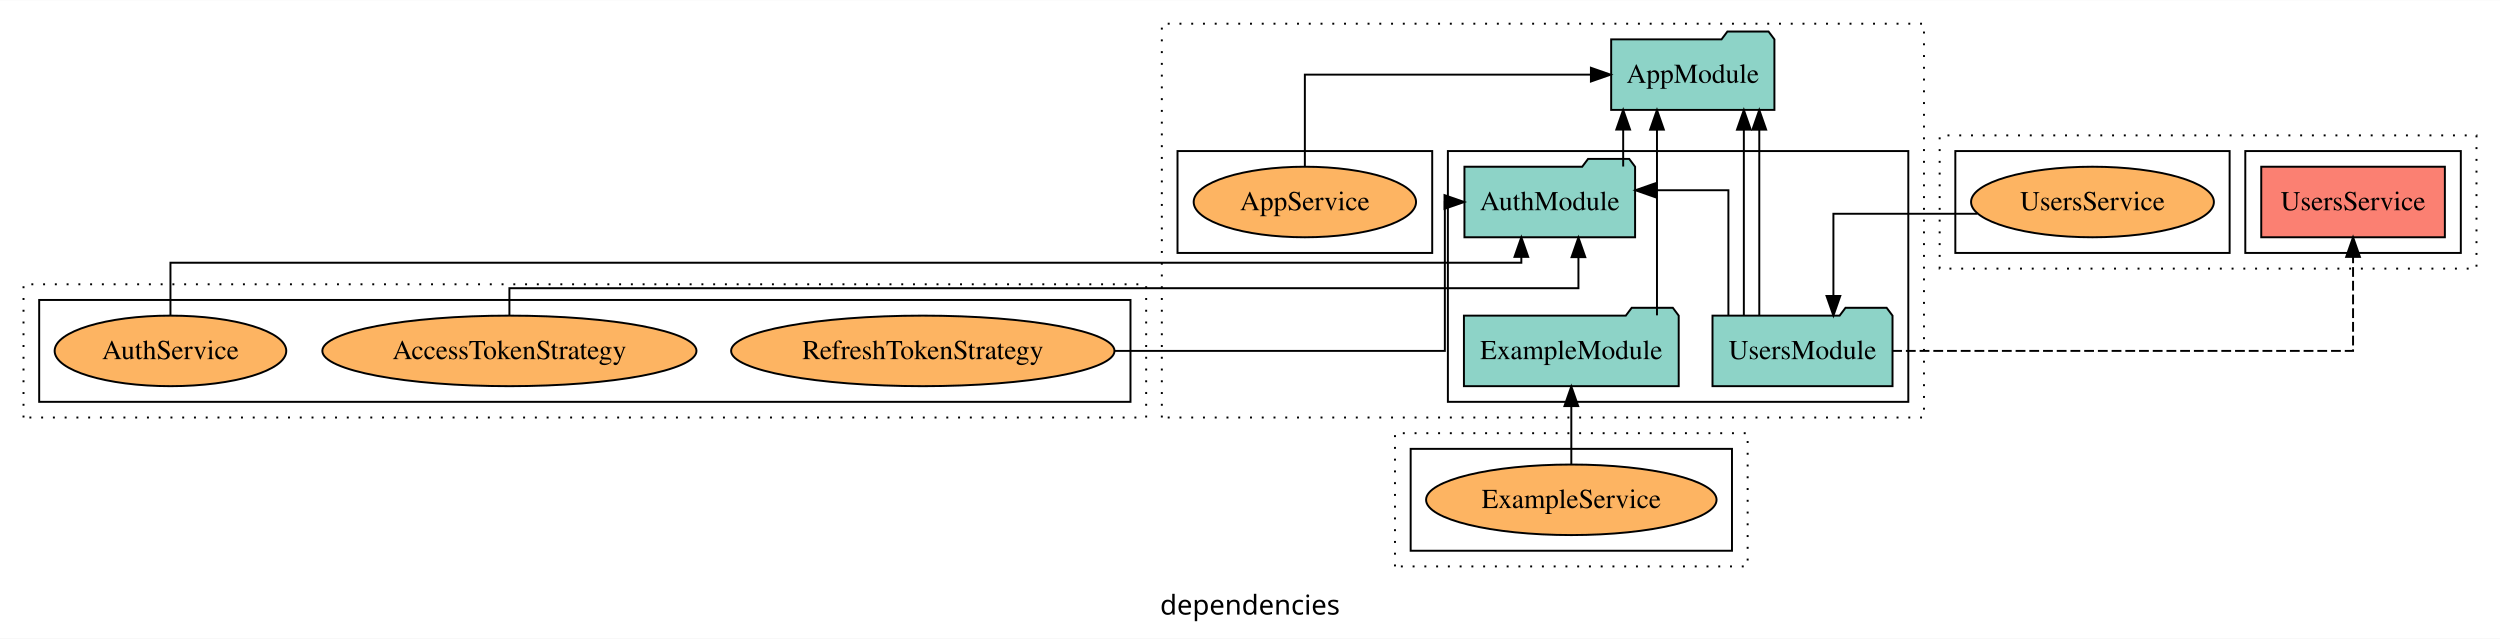
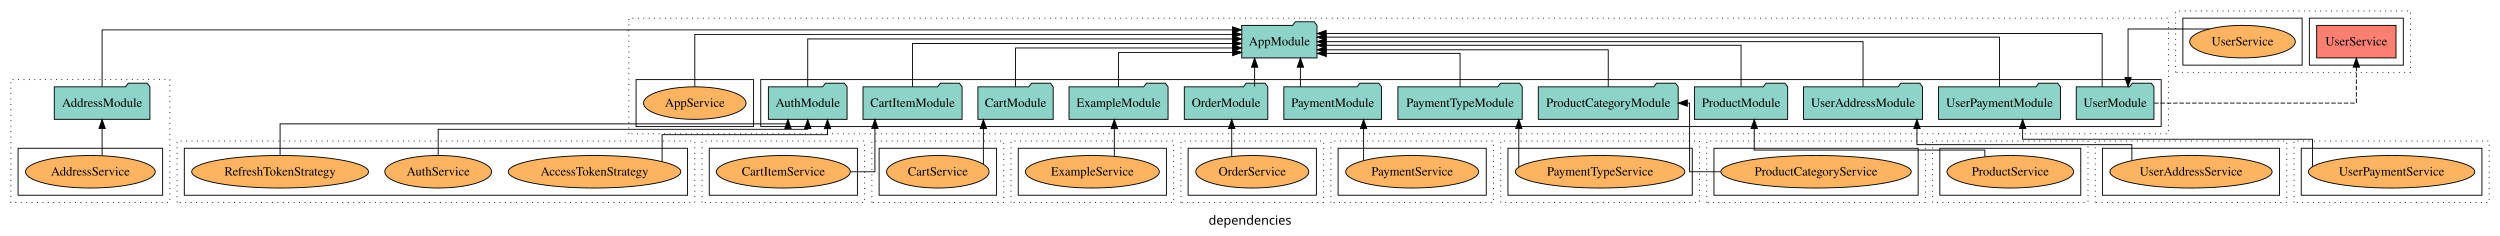
- <svg xmlns="http://www.w3.org/2000/svg" width="1276pt" height="326pt" viewBox="0.00 0.00 1276.00 325.80">
-   <g id="graph0" class="graph" transform="scale(1 1) rotate(0) translate(4 321.8)">
-     <polygon fill="white" stroke="transparent" points="-4,4 -4,-321.8 1272,-321.8 1272,4 -4,4" />
-     <text text-anchor="middle" x="634" y="-8.2" font-family="sans-serif" font-size="14.00">dependencies</text>
+ <svg xmlns="http://www.w3.org/2000/svg" width="2767pt" height="261pt" viewBox="0.00 0.00 2767.00 260.80">
+   <g id="graph0" class="graph" transform="scale(1 1) rotate(0) translate(4 256.8)">
+     <polygon fill="white" stroke="transparent" points="-4,4 -4,-256.8 2763,-256.8 2763,4 -4,4" />
+     <text text-anchor="middle" x="1379.5" y="-8.2" font-family="sans-serif" font-size="14.00">dependencies</text>
    <g id="clust1" class="cluster">
-       <polygon fill="none" stroke="black" stroke-dasharray="1,5" points="589,-108.8 589,-309.8 978,-309.8 978,-108.8 589,-108.8" />
-     </g>
-     <g id="clust3" class="cluster">
-       <polygon fill="none" stroke="black" points="735,-116.8 735,-244.8 970,-244.8 970,-116.8 735,-116.8" />
+       <polygon fill="none" stroke="black" stroke-dasharray="1,5" points="8,-32.8 8,-168.8 184,-168.8 184,-32.8 8,-32.8" />
    </g>
    <g id="clust6" class="cluster">
-       <polygon fill="none" stroke="black" points="597,-192.8 597,-244.8 727,-244.8 727,-192.8 597,-192.8" />
+       <polygon fill="none" stroke="black" points="16,-40.8 16,-92.8 176,-92.8 176,-40.8 16,-40.8" />
    </g>
    <g id="clust7" class="cluster">
-       <polygon fill="none" stroke="black" stroke-dasharray="1,5" points="8,-108.8 8,-176.8 581,-176.8 581,-108.8 8,-108.8" />
+       <polygon fill="none" stroke="black" stroke-dasharray="1,5" points="692,-108.8 692,-236.8 2396,-236.8 2396,-108.8 692,-108.8" />
+     </g>
+     <g id="clust9" class="cluster">
+       <polygon fill="none" stroke="black" points="838,-116.8 838,-168.8 2388,-168.8 2388,-116.8 838,-116.8" />
    </g>
    <g id="clust12" class="cluster">
-       <polygon fill="none" stroke="black" points="16,-116.8 16,-168.8 573,-168.8 573,-116.8 16,-116.8" />
+       <polygon fill="none" stroke="black" points="700,-116.8 700,-168.8 830,-168.8 830,-116.8 700,-116.8" />
    </g>
    <g id="clust13" class="cluster">
-       <polygon fill="none" stroke="black" stroke-dasharray="1,5" points="708,-32.8 708,-100.8 888,-100.8 888,-32.8 708,-32.8" />
+       <polygon fill="none" stroke="black" stroke-dasharray="1,5" points="192,-32.8 192,-100.8 765,-100.8 765,-32.8 192,-32.8" />
    </g>
    <g id="clust18" class="cluster">
-       <polygon fill="none" stroke="black" points="716,-40.8 716,-92.8 880,-92.8 880,-40.8 716,-40.8" />
+       <polygon fill="none" stroke="black" points="200,-40.8 200,-92.8 757,-92.8 757,-40.8 200,-40.8" />
    </g>
    <g id="clust19" class="cluster">
-       <polygon fill="none" stroke="black" stroke-dasharray="1,5" points="986,-184.8 986,-252.8 1260,-252.8 1260,-184.8 986,-184.8" />
-     </g>
-     <g id="clust22" class="cluster">
-       <polygon fill="none" stroke="black" points="1142,-192.8 1142,-244.8 1252,-244.8 1252,-192.8 1142,-192.8" />
+       <polygon fill="none" stroke="black" stroke-dasharray="1,5" points="773,-32.8 773,-100.8 953,-100.8 953,-32.8 773,-32.8" />
    </g>
    <g id="clust24" class="cluster">
-       <polygon fill="none" stroke="black" points="994,-192.8 994,-244.8 1134,-244.8 1134,-192.8 994,-192.8" />
+       <polygon fill="none" stroke="black" points="781,-40.8 781,-92.8 945,-92.8 945,-40.8 781,-40.8" />
+     </g>
+     <g id="clust25" class="cluster">
+       <polygon fill="none" stroke="black" stroke-dasharray="1,5" points="961,-32.8 961,-100.8 1107,-100.8 1107,-32.8 961,-32.8" />
+     </g>
+     <g id="clust30" class="cluster">
+       <polygon fill="none" stroke="black" points="969,-40.8 969,-92.8 1099,-92.8 1099,-40.8 969,-40.8" />
+     </g>
+     <g id="clust31" class="cluster">
+       <polygon fill="none" stroke="black" stroke-dasharray="1,5" points="1115,-32.8 1115,-100.8 1295,-100.8 1295,-32.8 1115,-32.8" />
+     </g>
+     <g id="clust36" class="cluster">
+       <polygon fill="none" stroke="black" points="1123,-40.8 1123,-92.8 1287,-92.8 1287,-40.8 1123,-40.8" />
+     </g>
+     <g id="clust37" class="cluster">
+       <polygon fill="none" stroke="black" stroke-dasharray="1,5" points="1303,-32.8 1303,-100.8 1461,-100.8 1461,-32.8 1303,-32.8" />
+     </g>
+     <g id="clust42" class="cluster">
+       <polygon fill="none" stroke="black" points="1311,-40.8 1311,-92.8 1453,-92.8 1453,-40.8 1311,-40.8" />
+     </g>
+     <g id="clust43" class="cluster">
+       <polygon fill="none" stroke="black" stroke-dasharray="1,5" points="1469,-32.8 1469,-100.8 1649,-100.8 1649,-32.8 1469,-32.8" />
+     </g>
+     <g id="clust48" class="cluster">
+       <polygon fill="none" stroke="black" points="1477,-40.8 1477,-92.8 1641,-92.8 1641,-40.8 1477,-40.8" />
+     </g>
+     <g id="clust49" class="cluster">
+       <polygon fill="none" stroke="black" stroke-dasharray="1,5" points="1657,-32.8 1657,-100.8 1877,-100.8 1877,-32.8 1657,-32.8" />
+     </g>
+     <g id="clust54" class="cluster">
+       <polygon fill="none" stroke="black" points="1665,-40.8 1665,-92.8 1869,-92.8 1869,-40.8 1665,-40.8" />
+     </g>
+     <g id="clust55" class="cluster">
+       <polygon fill="none" stroke="black" stroke-dasharray="1,5" points="1885,-32.8 1885,-100.8 2127,-100.8 2127,-32.8 1885,-32.8" />
+     </g>
+     <g id="clust60" class="cluster">
+       <polygon fill="none" stroke="black" points="1893,-40.8 1893,-92.8 2119,-92.8 2119,-40.8 1893,-40.8" />
+     </g>
+     <g id="clust61" class="cluster">
+       <polygon fill="none" stroke="black" stroke-dasharray="1,5" points="2135,-32.8 2135,-100.8 2307,-100.8 2307,-32.8 2135,-32.8" />
+     </g>
+     <g id="clust66" class="cluster">
+       <polygon fill="none" stroke="black" points="2143,-40.8 2143,-92.8 2299,-92.8 2299,-40.8 2143,-40.8" />
+     </g>
+     <g id="clust67" class="cluster">
+       <polygon fill="none" stroke="black" stroke-dasharray="1,5" points="2315,-32.8 2315,-100.8 2527,-100.8 2527,-32.8 2315,-32.8" />
+     </g>
+     <g id="clust72" class="cluster">
+       <polygon fill="none" stroke="black" points="2323,-40.8 2323,-92.8 2519,-92.8 2519,-40.8 2323,-40.8" />
+     </g>
+     <g id="clust73" class="cluster">
+       <polygon fill="none" stroke="black" stroke-dasharray="1,5" points="2404,-176.8 2404,-244.8 2664,-244.8 2664,-176.8 2404,-176.8" />
+     </g>
+     <g id="clust76" class="cluster">
+       <polygon fill="none" stroke="black" points="2552,-184.8 2552,-236.8 2656,-236.8 2656,-184.8 2552,-184.8" />
+     </g>
+     <g id="clust78" class="cluster">
+       <polygon fill="none" stroke="black" points="2412,-184.8 2412,-236.8 2544,-236.8 2544,-184.8 2412,-184.8" />
+     </g>
+     <g id="clust79" class="cluster">
+       <polygon fill="none" stroke="black" stroke-dasharray="1,5" points="2535,-32.8 2535,-100.8 2751,-100.8 2751,-32.8 2535,-32.8" />
+     </g>
+     <g id="clust84" class="cluster">
+       <polygon fill="none" stroke="black" points="2543,-40.8 2543,-92.8 2743,-92.8 2743,-40.8 2543,-40.8" />
    </g>
    <g id="node1" class="node">
-       <polygon fill="#8dd3c7" stroke="black" points="830.55,-236.8 827.55,-240.8 806.55,-240.8 803.55,-236.8 743.45,-236.8 743.45,-200.8 830.55,-200.8 830.55,-236.8" />
-       <text text-anchor="middle" x="787" y="-214.6" font-family="Times,serif" font-size="14.00">AuthModule</text>
+       <ellipse fill="#fdb462" stroke="black" cx="96" cy="-66.8" rx="71.78" ry="18" />
+       <text text-anchor="middle" x="96" y="-62.6" font-family="Times,serif" font-size="14.00">AddressService</text>
+     </g>
+     <g id="node2" class="node">
+       <polygon fill="#8dd3c7" stroke="black" points="161.94,-160.8 158.94,-164.8 137.94,-164.8 134.94,-160.8 56.06,-160.8 56.06,-124.8 161.94,-124.8 161.94,-160.8" />
+       <text text-anchor="middle" x="109" y="-138.6" font-family="Times,serif" font-size="14.00">AddressModule</text>
+     </g>
+     <g id="edge1" class="edge">
+       <path fill="none" stroke="black" d="M109,-84.81C109,-84.81 109,-114.65 109,-114.65" />
+       <polygon fill="black" stroke="black" points="105.5,-114.65 109,-124.65 112.5,-114.65 105.5,-114.65" />
+     </g>
+     <g id="node15" class="node">
+       <polygon fill="#8dd3c7" stroke="black" points="1453.66,-228.8 1450.66,-232.8 1429.66,-232.8 1426.66,-228.8 1370.34,-228.8 1370.34,-192.8 1453.66,-192.8 1453.66,-228.8" />
+       <text text-anchor="middle" x="1412" y="-206.6" font-family="Times,serif" font-size="14.00">AppModule</text>
+     </g>
+     <g id="edge2" class="edge">
+       <path fill="none" stroke="black" d="M109,-161.18C109,-185.08 109,-223.8 109,-223.8 109,-223.8 1360.12,-223.8 1360.12,-223.8" />
+       <polygon fill="black" stroke="black" points="1360.12,-227.3 1370.12,-223.8 1360.12,-220.3 1360.12,-227.3" />
+     </g>
+     <g id="node3" class="node">
+       <polygon fill="#8dd3c7" stroke="black" points="933.55,-160.8 930.55,-164.8 909.55,-164.8 906.55,-160.8 846.45,-160.8 846.45,-124.8 933.55,-124.8 933.55,-160.8" />
+       <text text-anchor="middle" x="890" y="-138.6" font-family="Times,serif" font-size="14.00">AuthModule</text>
+     </g>
+     <g id="edge3" class="edge">
+       <path fill="none" stroke="black" d="M890,-161.08C890,-182.12 890,-213.8 890,-213.8 890,-213.8 1360.16,-213.8 1360.16,-213.8" />
+       <polygon fill="black" stroke="black" points="1360.16,-217.3 1370.16,-213.8 1360.16,-210.3 1360.16,-217.3" />
    </g>
    <g id="node4" class="node">
-       <polygon fill="#8dd3c7" stroke="black" points="901.66,-301.8 898.66,-305.8 877.66,-305.8 874.66,-301.8 818.34,-301.8 818.34,-265.8 901.66,-265.8 901.66,-301.8" />
-       <text text-anchor="middle" x="860" y="-279.6" font-family="Times,serif" font-size="14.00">AppModule</text>
-     </g>
-     <g id="edge1" class="edge">
-       <path fill="none" stroke="black" d="M824.47,-236.91C824.47,-236.91 824.47,-255.79 824.47,-255.79" />
-       <polygon fill="black" stroke="black" points="820.97,-255.79 824.47,-265.79 827.97,-255.79 820.97,-255.79" />
-     </g>
-     <g id="node2" class="node">
-       <polygon fill="#8dd3c7" stroke="black" points="852.81,-160.8 849.81,-164.8 828.81,-164.8 825.81,-160.8 743.19,-160.8 743.19,-124.8 852.81,-124.8 852.81,-160.8" />
-       <text text-anchor="middle" x="798" y="-138.6" font-family="Times,serif" font-size="14.00">ExampleModule</text>
-     </g>
-     <g id="edge2" class="edge">
-       <path fill="none" stroke="black" d="M841.72,-160.94C841.72,-160.94 841.72,-255.73 841.72,-255.73" />
-       <polygon fill="black" stroke="black" points="838.22,-255.72 841.72,-265.73 845.22,-255.73 838.22,-255.72" />
-     </g>
-     <g id="node3" class="node">
-       <polygon fill="#8dd3c7" stroke="black" points="961.94,-160.8 958.94,-164.8 937.94,-164.8 934.94,-160.8 870.06,-160.8 870.06,-124.8 961.94,-124.8 961.94,-160.8" />
-       <text text-anchor="middle" x="916" y="-138.6" font-family="Times,serif" font-size="14.00">UsersModule</text>
+       <polygon fill="#8dd3c7" stroke="black" points="1060.81,-160.8 1057.81,-164.8 1036.81,-164.8 1033.81,-160.8 951.19,-160.8 951.19,-124.8 1060.81,-124.8 1060.81,-160.8" />
+       <text text-anchor="middle" x="1006" y="-138.6" font-family="Times,serif" font-size="14.00">CartItemModule</text>
+     </g>
+     <g id="edge4" class="edge">
+       <path fill="none" stroke="black" d="M1006,-160.83C1006,-180.38 1006,-208.8 1006,-208.8 1006,-208.8 1360.08,-208.8 1360.08,-208.8" />
+       <polygon fill="black" stroke="black" points="1360.08,-212.3 1370.08,-208.8 1360.08,-205.3 1360.08,-212.3" />
+     </g>
+     <g id="node5" class="node">
+       <polygon fill="#8dd3c7" stroke="black" points="1161.66,-160.8 1158.66,-164.8 1137.66,-164.8 1134.66,-160.8 1078.34,-160.8 1078.34,-124.8 1161.66,-124.8 1161.66,-160.8" />
+       <text text-anchor="middle" x="1120" y="-138.6" font-family="Times,serif" font-size="14.00">CartModule</text>
+     </g>
+     <g id="edge5" class="edge">
+       <path fill="none" stroke="black" d="M1120,-161.1C1120,-179.07 1120,-203.8 1120,-203.8 1120,-203.8 1360.16,-203.8 1360.16,-203.8" />
+       <polygon fill="black" stroke="black" points="1360.16,-207.3 1370.16,-203.8 1360.16,-200.3 1360.16,-207.3" />
+     </g>
+     <g id="node6" class="node">
+       <polygon fill="#8dd3c7" stroke="black" points="1288.81,-160.8 1285.81,-164.8 1264.81,-164.8 1261.81,-160.8 1179.19,-160.8 1179.19,-124.8 1288.81,-124.8 1288.81,-160.8" />
+       <text text-anchor="middle" x="1234" y="-138.6" font-family="Times,serif" font-size="14.00">ExampleModule</text>
    </g>
    <g id="edge6" class="edge">
-       <path fill="none" stroke="black" d="M878.17,-161C878.17,-185.16 878.17,-224.8 878.17,-224.8 878.17,-224.8 840.72,-224.8 840.72,-224.8" />
-       <polygon fill="black" stroke="black" points="840.72,-221.3 830.72,-224.8 840.72,-228.3 840.72,-221.3" />
-     </g>
-     <g id="edge3" class="edge">
-       <path fill="none" stroke="black" d="M886.06,-160.94C886.06,-160.94 886.06,-255.73 886.06,-255.73" />
-       <polygon fill="black" stroke="black" points="882.56,-255.72 886.06,-265.73 889.56,-255.73 882.56,-255.72" />
-     </g>
-     <g id="edge4" class="edge">
-       <path fill="none" stroke="black" d="M893.94,-160.94C893.94,-160.94 893.94,-255.73 893.94,-255.73" />
-       <polygon fill="black" stroke="black" points="890.44,-255.72 893.94,-265.73 897.44,-255.73 890.44,-255.72" />
+       <path fill="none" stroke="black" d="M1234,-160.83C1234,-177.2 1234,-198.8 1234,-198.8 1234,-198.8 1360.27,-198.8 1360.27,-198.8" />
+       <polygon fill="black" stroke="black" points="1360.27,-202.3 1370.27,-198.8 1360.27,-195.3 1360.27,-202.3" />
+     </g>
+     <g id="node7" class="node">
+       <polygon fill="#8dd3c7" stroke="black" points="1399.2,-160.8 1396.2,-164.8 1375.2,-164.8 1372.2,-160.8 1306.8,-160.8 1306.8,-124.8 1399.2,-124.8 1399.2,-160.8" />
+       <text text-anchor="middle" x="1353" y="-138.6" font-family="Times,serif" font-size="14.00">OrderModule</text>
+     </g>
+     <g id="edge7" class="edge">
+       <path fill="none" stroke="black" d="M1384.63,-161.02C1384.63,-161.02 1384.63,-182.53 1384.63,-182.53" />
+       <polygon fill="black" stroke="black" points="1381.13,-182.53 1384.63,-192.53 1388.13,-182.53 1381.13,-182.53" />
+     </g>
+     <g id="node8" class="node">
+       <polygon fill="#8dd3c7" stroke="black" points="1525.05,-160.8 1522.05,-164.8 1501.05,-164.8 1498.05,-160.8 1416.95,-160.8 1416.95,-124.8 1525.05,-124.8 1525.05,-160.8" />
+       <text text-anchor="middle" x="1471" y="-138.6" font-family="Times,serif" font-size="14.00">PaymentModule</text>
+     </g>
+     <g id="edge8" class="edge">
+       <path fill="none" stroke="black" d="M1435.28,-161.02C1435.28,-161.02 1435.28,-182.53 1435.28,-182.53" />
+       <polygon fill="black" stroke="black" points="1431.78,-182.53 1435.28,-192.53 1438.78,-182.53 1431.78,-182.53" />
+     </g>
+     <g id="node9" class="node">
+       <polygon fill="#8dd3c7" stroke="black" points="1680.81,-160.8 1677.81,-164.8 1656.81,-164.8 1653.81,-160.8 1543.19,-160.8 1543.19,-124.8 1680.81,-124.8 1680.81,-160.8" />
+       <text text-anchor="middle" x="1612" y="-138.6" font-family="Times,serif" font-size="14.00">PaymentTypeModule</text>
+     </g>
+     <g id="edge9" class="edge">
+       <path fill="none" stroke="black" d="M1612,-160.81C1612,-176.85 1612,-197.8 1612,-197.8 1612,-197.8 1463.93,-197.8 1463.93,-197.8" />
+       <polygon fill="black" stroke="black" points="1463.93,-194.3 1453.93,-197.8 1463.93,-201.3 1463.93,-194.3" />
    </g>
    <g id="node10" class="node">
-       <polygon fill="#fb8072" stroke="black" points="1243.86,-236.8 1150.14,-236.8 1150.14,-200.8 1243.86,-200.8 1243.86,-236.8" />
-       <text text-anchor="middle" x="1197" y="-214.6" font-family="Times,serif" font-size="14.00">UsersService </text>
+       <polygon fill="#8dd3c7" stroke="black" points="1853.42,-160.8 1850.42,-164.8 1829.42,-164.8 1826.42,-160.8 1698.58,-160.8 1698.58,-124.8 1853.42,-124.8 1853.42,-160.8" />
+       <text text-anchor="middle" x="1776" y="-138.6" font-family="Times,serif" font-size="14.00">ProductCategoryModule</text>
+     </g>
+     <g id="edge10" class="edge">
+       <path fill="none" stroke="black" d="M1776,-160.82C1776,-178.17 1776,-201.8 1776,-201.8 1776,-201.8 1463.76,-201.8 1463.76,-201.8" />
+       <polygon fill="black" stroke="black" points="1463.76,-198.3 1453.76,-201.8 1463.76,-205.3 1463.76,-198.3" />
+     </g>
+     <g id="node11" class="node">
+       <polygon fill="#8dd3c7" stroke="black" points="1974.6,-160.8 1971.6,-164.8 1950.6,-164.8 1947.6,-160.8 1871.4,-160.8 1871.4,-124.8 1974.6,-124.8 1974.6,-160.8" />
+       <text text-anchor="middle" x="1923" y="-138.6" font-family="Times,serif" font-size="14.00">ProductModule</text>
    </g>
    <g id="edge11" class="edge">
-       <path fill="none" stroke="black" stroke-dasharray="5,2" d="M961.77,-142.8C1041.4,-142.8 1197,-142.8 1197,-142.8 1197,-142.8 1197,-190.79 1197,-190.79" />
-       <polygon fill="black" stroke="black" points="1193.5,-190.79 1197,-200.79 1200.5,-190.79 1193.5,-190.79" />
-     </g>
-     <g id="node5" class="node">
-       <ellipse fill="#fdb462" stroke="black" cx="662" cy="-218.8" rx="56.75" ry="18" />
-       <text text-anchor="middle" x="662" y="-214.6" font-family="Times,serif" font-size="14.00">AppService</text>
-     </g>
-     <g id="edge5" class="edge">
-       <path fill="none" stroke="black" d="M662,-236.91C662,-256.14 662,-283.8 662,-283.8 662,-283.8 808.01,-283.8 808.01,-283.8" />
-       <polygon fill="black" stroke="black" points="808.01,-287.3 818.01,-283.8 808.01,-280.3 808.01,-287.3" />
-     </g>
-     <g id="node6" class="node">
-       <ellipse fill="#fdb462" stroke="black" cx="256" cy="-142.8" rx="95.48" ry="18" />
-       <text text-anchor="middle" x="256" y="-138.6" font-family="Times,serif" font-size="14.00">AccessTokenStrategy</text>
-     </g>
-     <g id="edge7" class="edge">
-       <path fill="none" stroke="black" d="M256,-161.04C256,-168.23 256,-174.8 256,-174.8 256,-174.8 801.63,-174.8 801.63,-174.8 801.63,-174.8 801.63,-190.65 801.63,-190.65" />
-       <polygon fill="black" stroke="black" points="798.13,-190.65 801.63,-200.65 805.13,-190.65 798.13,-190.65" />
-     </g>
-     <g id="node7" class="node">
-       <ellipse fill="#fdb462" stroke="black" cx="83" cy="-142.8" rx="59.11" ry="18" />
-       <text text-anchor="middle" x="83" y="-138.6" font-family="Times,serif" font-size="14.00">AuthService</text>
-     </g>
-     <g id="edge8" class="edge">
-       <path fill="none" stroke="black" d="M83,-160.84C83,-173.36 83,-187.8 83,-187.8 83,-187.8 772.49,-187.8 772.49,-187.8 772.49,-187.8 772.49,-190.77 772.49,-190.77" />
-       <polygon fill="black" stroke="black" points="768.99,-190.77 772.49,-200.77 775.99,-190.77 768.99,-190.77" />
-     </g>
-     <g id="node8" class="node">
-       <ellipse fill="#fdb462" stroke="black" cx="467" cy="-142.8" rx="97.84" ry="18" />
-       <text text-anchor="middle" x="467" y="-138.6" font-family="Times,serif" font-size="14.00">RefreshTokenStrategy</text>
-     </g>
-     <g id="edge9" class="edge">
-       <path fill="none" stroke="black" d="M565.08,-142.8C641.06,-142.8 733.45,-142.8 733.45,-142.8 733.45,-142.8 733.45,-218.8 733.45,-218.8 733.45,-218.8 734.44,-218.8 734.44,-218.8" />
-       <polygon fill="black" stroke="black" points="733.28,-222.3 743.28,-218.8 733.28,-215.3 733.28,-222.3" />
-     </g>
-     <g id="node9" class="node">
-       <ellipse fill="#fdb462" stroke="black" cx="798" cy="-66.8" rx="74.13" ry="18" />
-       <text text-anchor="middle" x="798" y="-62.6" font-family="Times,serif" font-size="14.00">ExampleService</text>
-     </g>
-     <g id="edge10" class="edge">
-       <path fill="none" stroke="black" d="M798,-84.81C798,-84.81 798,-114.65 798,-114.65" />
-       <polygon fill="black" stroke="black" points="794.5,-114.65 798,-124.65 801.5,-114.65 794.5,-114.65" />
-     </g>
-     <g id="node11" class="node">
-       <ellipse fill="#fdb462" stroke="black" cx="1064" cy="-218.8" rx="61.97" ry="18" />
-       <text text-anchor="middle" x="1064" y="-214.6" font-family="Times,serif" font-size="14.00">UsersService</text>
+       <path fill="none" stroke="black" d="M1923,-160.97C1923,-179.89 1923,-206.8 1923,-206.8 1923,-206.8 1463.82,-206.8 1463.82,-206.8" />
+       <polygon fill="black" stroke="black" points="1463.82,-203.3 1453.82,-206.8 1463.82,-210.3 1463.82,-203.3" />
+     </g>
+     <g id="node12" class="node">
+       <polygon fill="#8dd3c7" stroke="black" points="2123.87,-160.8 2120.87,-164.8 2099.87,-164.8 2096.87,-160.8 1992.13,-160.8 1992.13,-124.8 2123.87,-124.8 2123.87,-160.8" />
+       <text text-anchor="middle" x="2058" y="-138.6" font-family="Times,serif" font-size="14.00">UserAddressModule</text>
    </g>
    <g id="edge12" class="edge">
-       <path fill="none" stroke="black" d="M1005.23,-212.8C969.92,-212.8 931.77,-212.8 931.77,-212.8 931.77,-212.8 931.77,-170.83 931.77,-170.83" />
-       <polygon fill="black" stroke="black" points="935.27,-170.83 931.77,-160.83 928.27,-170.83 935.27,-170.83" />
+       <path fill="none" stroke="black" d="M2058,-161.02C2058,-181.17 2058,-210.8 2058,-210.8 2058,-210.8 1463.89,-210.8 1463.89,-210.8" />
+       <polygon fill="black" stroke="black" points="1463.89,-207.3 1453.89,-210.8 1463.89,-214.3 1463.89,-207.3" />
+     </g>
+     <g id="node13" class="node">
+       <polygon fill="#8dd3c7" stroke="black" points="2379.99,-160.8 2376.99,-164.8 2355.99,-164.8 2352.99,-160.8 2294.01,-160.8 2294.01,-124.8 2379.99,-124.8 2379.99,-160.8" />
+       <text text-anchor="middle" x="2337" y="-138.6" font-family="Times,serif" font-size="14.00">UserModule</text>
+     </g>
+     <g id="edge13" class="edge">
+       <path fill="none" stroke="black" d="M2322.67,-161.05C2322.67,-183.82 2322.67,-219.8 2322.67,-219.8 2322.67,-219.8 1463.8,-219.8 1463.8,-219.8" />
+       <polygon fill="black" stroke="black" points="1463.8,-216.3 1453.8,-219.8 1463.8,-223.3 1463.8,-216.3" />
+     </g>
+     <g id="node29" class="node">
+       <polygon fill="#fb8072" stroke="black" points="2647.91,-228.8 2560.09,-228.8 2560.09,-192.8 2647.91,-192.8 2647.91,-228.8" />
+       <text text-anchor="middle" x="2604" y="-206.6" font-family="Times,serif" font-size="14.00">UserService </text>
+     </g>
+     <g id="edge28" class="edge">
+       <path fill="none" stroke="black" stroke-dasharray="5,2" d="M2380.19,-142.8C2455.76,-142.8 2604,-142.8 2604,-142.8 2604,-142.8 2604,-182.58 2604,-182.58" />
+       <polygon fill="black" stroke="black" points="2600.5,-182.58 2604,-192.58 2607.5,-182.58 2600.5,-182.58" />
+     </g>
+     <g id="node14" class="node">
+       <polygon fill="#8dd3c7" stroke="black" points="2276.48,-160.8 2273.48,-164.8 2252.48,-164.8 2249.48,-160.8 2141.52,-160.8 2141.52,-124.8 2276.48,-124.8 2276.48,-160.8" />
+       <text text-anchor="middle" x="2209" y="-138.6" font-family="Times,serif" font-size="14.00">UserPaymentModule</text>
+     </g>
+     <g id="edge14" class="edge">
+       <path fill="none" stroke="black" d="M2209,-160.84C2209,-182.46 2209,-215.8 2209,-215.8 2209,-215.8 1463.73,-215.8 1463.73,-215.8" />
+       <polygon fill="black" stroke="black" points="1463.73,-212.3 1453.73,-215.8 1463.73,-219.3 1463.73,-212.3" />
+     </g>
+     <g id="node16" class="node">
+       <ellipse fill="#fdb462" stroke="black" cx="765" cy="-142.8" rx="56.75" ry="18" />
+       <text text-anchor="middle" x="765" y="-138.6" font-family="Times,serif" font-size="14.00">AppService</text>
+     </g>
+     <g id="edge15" class="edge">
+       <path fill="none" stroke="black" d="M765,-160.81C765,-183.29 765,-218.8 765,-218.8 765,-218.8 1360.05,-218.8 1360.05,-218.8" />
+       <polygon fill="black" stroke="black" points="1360.05,-222.3 1370.05,-218.8 1360.05,-215.3 1360.05,-222.3" />
+     </g>
+     <g id="node17" class="node">
+       <ellipse fill="#fdb462" stroke="black" cx="654" cy="-66.8" rx="95.48" ry="18" />
+       <text text-anchor="middle" x="654" y="-62.6" font-family="Times,serif" font-size="14.00">AccessTokenStrategy</text>
+     </g>
+     <g id="edge16" class="edge">
+       <path fill="none" stroke="black" d="M728.81,-78C728.81,-90.14 728.81,-107.8 728.81,-107.8 728.81,-107.8 911.89,-107.8 911.89,-107.8 911.89,-107.8 911.89,-114.48 911.89,-114.48" />
+       <polygon fill="black" stroke="black" points="908.39,-114.48 911.89,-124.48 915.39,-114.48 908.39,-114.48" />
+     </g>
+     <g id="node18" class="node">
+       <ellipse fill="#fdb462" stroke="black" cx="481" cy="-66.8" rx="59.11" ry="18" />
+       <text text-anchor="middle" x="481" y="-62.6" font-family="Times,serif" font-size="14.00">AuthService</text>
+     </g>
+     <g id="edge17" class="edge">
+       <path fill="none" stroke="black" d="M481,-84.84C481,-98.09 481,-113.8 481,-113.8 481,-113.8 890,-113.8 890,-113.8 890,-113.8 890,-114.88 890,-114.88" />
+       <polygon fill="black" stroke="black" points="886.5,-114.6 890,-124.6 893.5,-114.6 886.5,-114.6" />
+     </g>
+     <g id="node19" class="node">
+       <ellipse fill="#fdb462" stroke="black" cx="306" cy="-66.8" rx="97.84" ry="18" />
+       <text text-anchor="middle" x="306" y="-62.6" font-family="Times,serif" font-size="14.00">RefreshTokenStrategy</text>
+     </g>
+     <g id="edge18" class="edge">
+       <path fill="none" stroke="black" d="M306,-85.04C306,-100.37 306,-119.8 306,-119.8 306,-119.8 868.11,-119.8 868.11,-119.8 868.11,-119.8 868.11,-120.29 868.11,-120.29" />
+       <polygon fill="black" stroke="black" points="864.61,-114.68 868.11,-124.68 871.61,-114.68 864.61,-114.68" />
+     </g>
+     <g id="node20" class="node">
+       <ellipse fill="#fdb462" stroke="black" cx="863" cy="-66.8" rx="74.13" ry="18" />
+       <text text-anchor="middle" x="863" y="-62.6" font-family="Times,serif" font-size="14.00">CartItemService</text>
+     </g>
+     <g id="edge19" class="edge">
+       <path fill="none" stroke="black" d="M937.47,-66.8C952.79,-66.8 964.36,-66.8 964.36,-66.8 964.36,-66.8 964.36,-114.79 964.36,-114.79" />
+       <polygon fill="black" stroke="black" points="960.86,-114.79 964.36,-124.79 967.86,-114.79 960.86,-114.79" />
+     </g>
+     <g id="node21" class="node">
+       <ellipse fill="#fdb462" stroke="black" cx="1034" cy="-66.8" rx="56.74" ry="18" />
+       <text text-anchor="middle" x="1034" y="-62.6" font-family="Times,serif" font-size="14.00">CartService</text>
+     </g>
+     <g id="edge20" class="edge">
+       <path fill="none" stroke="black" d="M1084.4,-75.22C1084.4,-75.22 1084.4,-114.53 1084.4,-114.53" />
+       <polygon fill="black" stroke="black" points="1080.9,-114.53 1084.4,-124.53 1087.9,-114.53 1080.9,-114.53" />
+     </g>
+     <g id="node22" class="node">
+       <ellipse fill="#fdb462" stroke="black" cx="1205" cy="-66.8" rx="74.13" ry="18" />
+       <text text-anchor="middle" x="1205" y="-62.6" font-family="Times,serif" font-size="14.00">ExampleService</text>
+     </g>
+     <g id="edge21" class="edge">
+       <path fill="none" stroke="black" d="M1229.33,-84.05C1229.33,-84.05 1229.33,-114.56 1229.33,-114.56" />
+       <polygon fill="black" stroke="black" points="1225.83,-114.56 1229.33,-124.56 1232.83,-114.56 1225.83,-114.56" />
+     </g>
+     <g id="node23" class="node">
+       <ellipse fill="#fdb462" stroke="black" cx="1382" cy="-66.8" rx="62.53" ry="18" />
+       <text text-anchor="middle" x="1382" y="-62.6" font-family="Times,serif" font-size="14.00">OrderService</text>
+     </g>
+     <g id="edge22" class="edge">
+       <path fill="none" stroke="black" d="M1359.29,-83.67C1359.29,-83.67 1359.29,-114.65 1359.29,-114.65" />
+       <polygon fill="black" stroke="black" points="1355.79,-114.65 1359.29,-124.65 1362.79,-114.65 1355.79,-114.65" />
+     </g>
+     <g id="node24" class="node">
+       <ellipse fill="#fdb462" stroke="black" cx="1559" cy="-66.8" rx="73.58" ry="18" />
+       <text text-anchor="middle" x="1559" y="-62.6" font-family="Times,serif" font-size="14.00">PaymentService</text>
+     </g>
+     <g id="edge23" class="edge">
+       <path fill="none" stroke="black" d="M1505.24,-79.35C1505.24,-79.35 1505.24,-114.54 1505.24,-114.54" />
+       <polygon fill="black" stroke="black" points="1501.74,-114.54 1505.24,-124.54 1508.74,-114.54 1501.74,-114.54" />
+     </g>
+     <g id="node25" class="node">
+       <ellipse fill="#fdb462" stroke="black" cx="1767" cy="-66.8" rx="93.76" ry="18" />
+       <text text-anchor="middle" x="1767" y="-62.6" font-family="Times,serif" font-size="14.00">PaymentTypeService</text>
+     </g>
+     <g id="edge24" class="edge">
+       <path fill="none" stroke="black" d="M1677.01,-71.79C1677.01,-71.79 1677.01,-114.79 1677.01,-114.79" />
+       <polygon fill="black" stroke="black" points="1673.51,-114.79 1677.01,-124.79 1680.51,-114.79 1673.51,-114.79" />
+     </g>
+     <g id="node26" class="node">
+       <ellipse fill="#fdb462" stroke="black" cx="2006" cy="-66.8" rx="105.36" ry="18" />
+       <text text-anchor="middle" x="2006" y="-62.6" font-family="Times,serif" font-size="14.00">ProductCategoryService</text>
+     </g>
+     <g id="edge25" class="edge">
+       <path fill="none" stroke="black" d="M1900.28,-66.8C1880.57,-66.8 1866.04,-66.8 1866.04,-66.8 1866.04,-66.8 1866.04,-142.8 1866.04,-142.8 1866.04,-142.8 1863.52,-142.8 1863.52,-142.8" />
+       <polygon fill="black" stroke="black" points="1863.52,-139.3 1853.52,-142.8 1863.52,-146.3 1863.52,-139.3" />
+     </g>
+     <g id="node27" class="node">
+       <ellipse fill="#fdb462" stroke="black" cx="2221" cy="-66.8" rx="70.07" ry="18" />
+       <text text-anchor="middle" x="2221" y="-62.6" font-family="Times,serif" font-size="14.00">ProductService</text>
+     </g>
+     <g id="edge26" class="edge">
+       <path fill="none" stroke="black" d="M2192.81,-83.47C2192.81,-87.56 2192.81,-90.8 2192.81,-90.8 2192.81,-90.8 1937.56,-90.8 1937.56,-90.8 1937.56,-90.8 1937.56,-114.61 1937.56,-114.61" />
+       <polygon fill="black" stroke="black" points="1934.06,-114.61 1937.56,-124.61 1941.06,-114.61 1934.06,-114.61" />
+     </g>
+     <g id="node28" class="node">
+       <ellipse fill="#fdb462" stroke="black" cx="2421" cy="-66.8" rx="89.75" ry="18" />
+       <text text-anchor="middle" x="2421" y="-62.6" font-family="Times,serif" font-size="14.00">UserAddressService</text>
+     </g>
+     <g id="edge27" class="edge">
+       <path fill="none" stroke="black" d="M2355.56,-79.35C2355.56,-87.57 2355.56,-96.8 2355.56,-96.8 2355.56,-96.8 2117.68,-96.8 2117.68,-96.8 2117.68,-96.8 2117.68,-114.62 2117.68,-114.62" />
+       <polygon fill="black" stroke="black" points="2114.18,-114.62 2117.68,-124.62 2121.18,-114.62 2114.18,-114.62" />
+     </g>
+     <g id="node30" class="node">
+       <ellipse fill="#fdb462" stroke="black" cx="2478" cy="-210.8" rx="58.46" ry="18" />
+       <text text-anchor="middle" x="2478" y="-206.6" font-family="Times,serif" font-size="14.00">UserService</text>
+     </g>
+     <g id="edge29" class="edge">
+       <path fill="none" stroke="black" d="M2441.36,-224.8C2403.95,-224.8 2351.33,-224.8 2351.33,-224.8 2351.33,-224.8 2351.33,-171 2351.33,-171" />
+       <polygon fill="black" stroke="black" points="2354.83,-171 2351.33,-161 2347.83,-171 2354.83,-171" />
+     </g>
+     <g id="node31" class="node">
+       <ellipse fill="#fdb462" stroke="black" cx="2643" cy="-66.8" rx="92.04" ry="18" />
+       <text text-anchor="middle" x="2643" y="-62.6" font-family="Times,serif" font-size="14.00">UserPaymentService</text>
+     </g>
+     <g id="edge30" class="edge">
+       <path fill="none" stroke="black" d="M2555.51,-72.43C2555.51,-82.55 2555.51,-102.8 2555.51,-102.8 2555.51,-102.8 2234.65,-102.8 2234.65,-102.8 2234.65,-102.8 2234.65,-114.67 2234.65,-114.67" />
+       <polygon fill="black" stroke="black" points="2231.15,-114.67 2234.65,-124.67 2238.15,-114.67 2231.15,-114.67" />
    </g>
  </g>
</svg>
